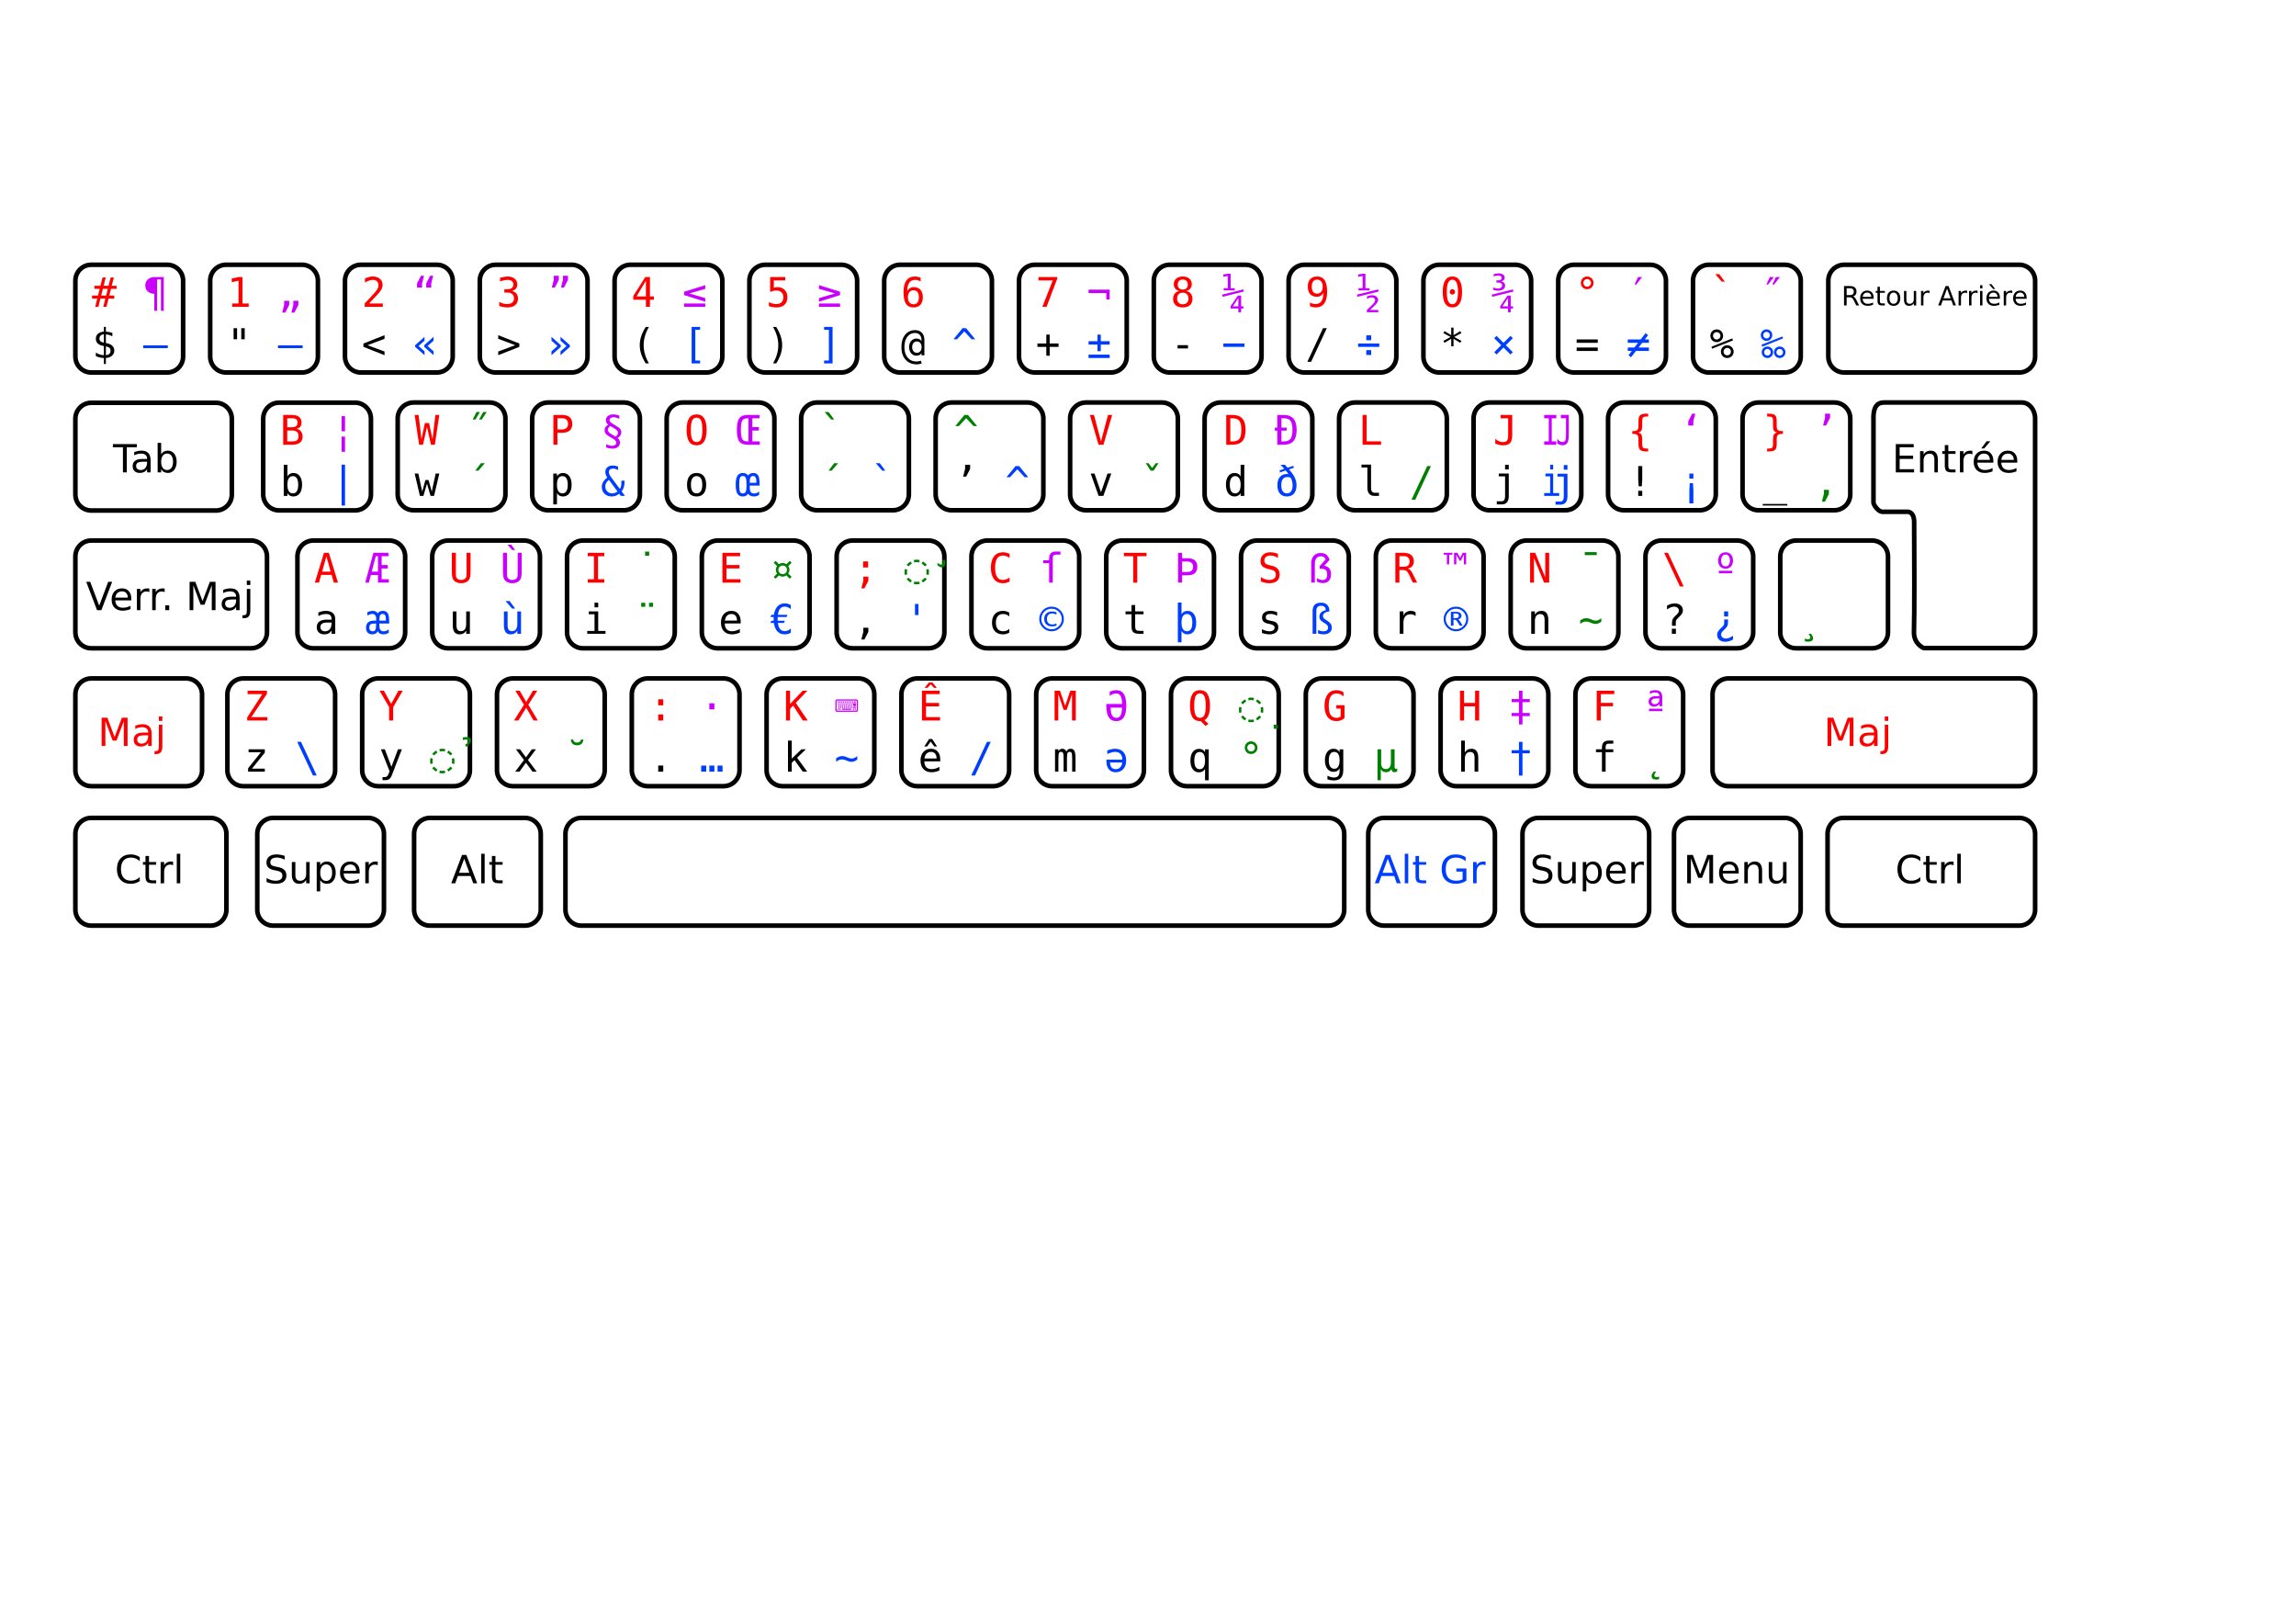
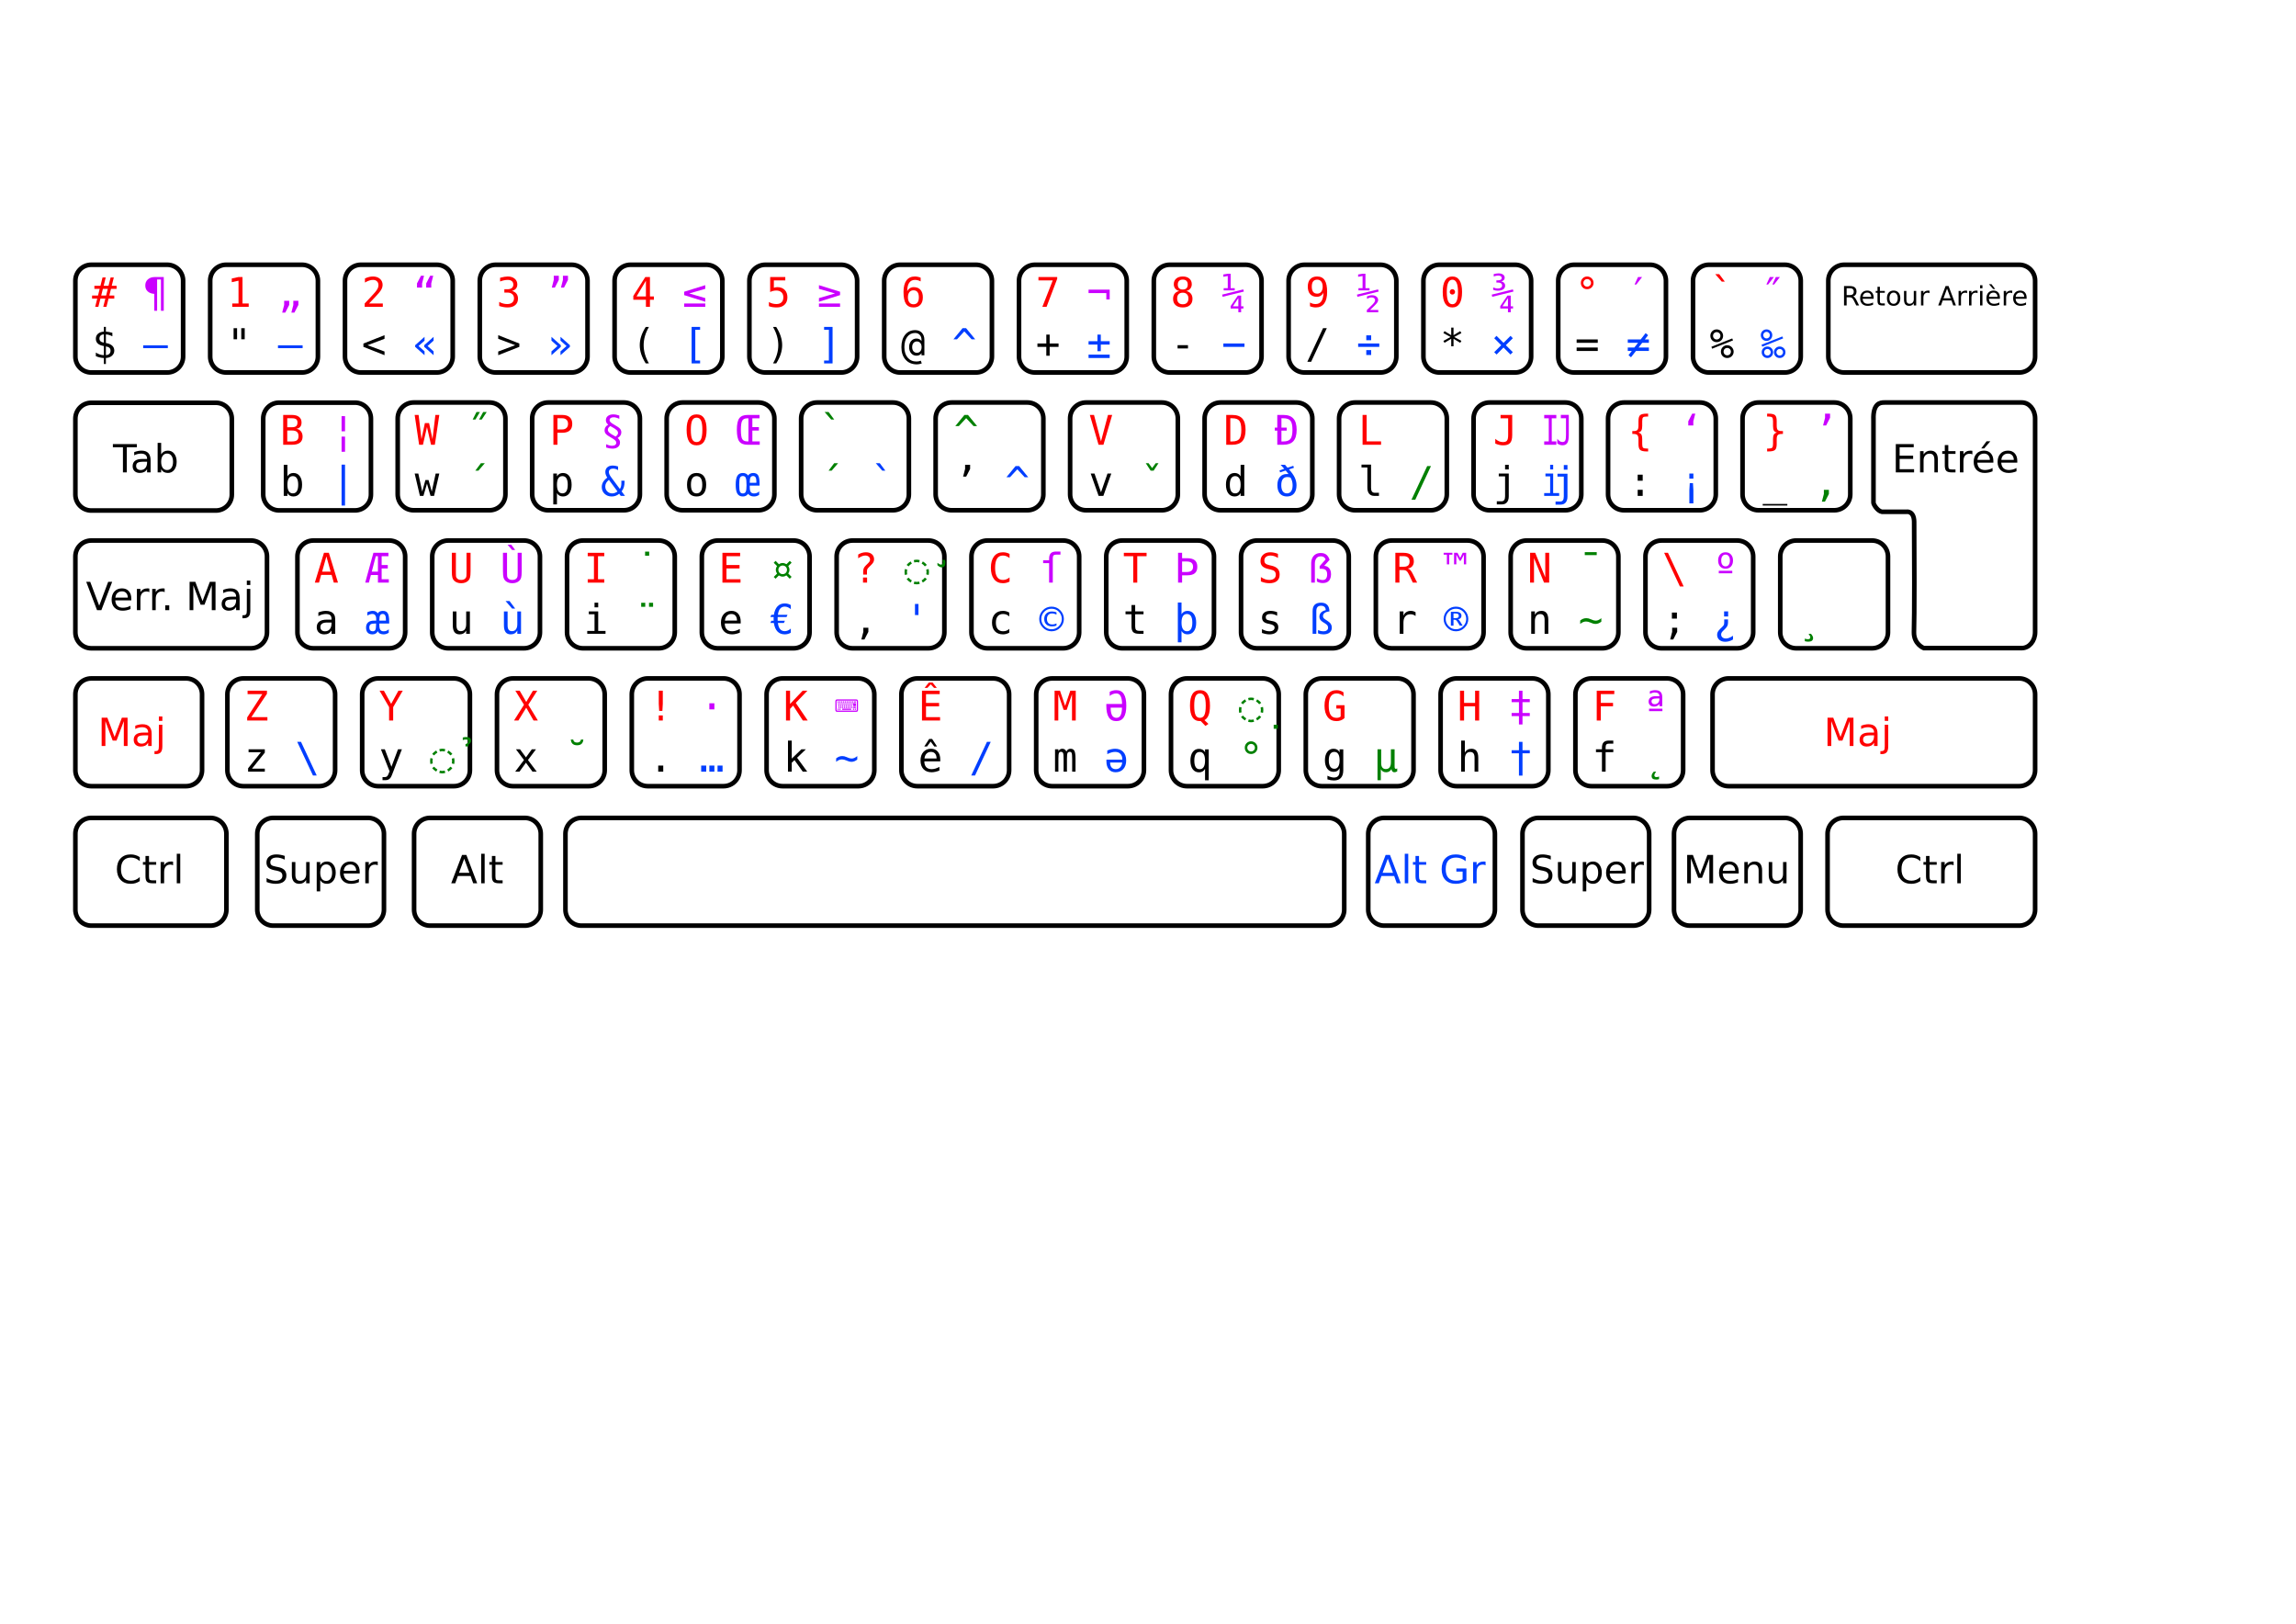
<svg xmlns="http://www.w3.org/2000/svg" width="297mm" height="210mm" id="svg3276">
  <defs id="defs3278" />
  <g id="layer1">
    <rect width="52.671" height="52.671" rx="7.785" x="36.853" y="129.416" style="opacity:1;fill:none;fill-opacity:1;stroke:#000000;stroke-width:2.25;stroke-linecap:square;stroke-linejoin:miter;stroke-miterlimit:4;stroke-dasharray:none;stroke-dashoffset:0;stroke-opacity:1" id="rect3285" />
    <rect width="52.671" height="52.671" rx="7.785" ry="7.785" x="102.758" y="129.416" style="fill:none;fill-opacity:1;stroke:#000000;stroke-width:2.25;stroke-linecap:square;stroke-linejoin:miter;stroke-miterlimit:4;stroke-dasharray:none;stroke-dashoffset:0;stroke-opacity:1" id="use3769" />
    <rect width="52.671" height="52.671" rx="7.785" ry="7.785" x="168.664" y="129.416" style="fill:none;fill-opacity:1;stroke:#000000;stroke-width:2.25;stroke-linecap:square;stroke-linejoin:miter;stroke-miterlimit:4;stroke-dasharray:none;stroke-dashoffset:0;stroke-opacity:1" id="use3771" />
    <rect width="52.671" height="52.671" rx="7.785" ry="7.785" x="234.569" y="129.416" style="fill:none;fill-opacity:1;stroke:#000000;stroke-width:2.25;stroke-linecap:square;stroke-linejoin:miter;stroke-miterlimit:4;stroke-dasharray:none;stroke-dashoffset:0;stroke-opacity:1" id="use3773" />
    <rect width="52.671" height="52.671" rx="7.785" ry="7.785" x="300.475" y="129.416" style="fill:none;fill-opacity:1;stroke:#000000;stroke-width:2.25;stroke-linecap:square;stroke-linejoin:miter;stroke-miterlimit:4;stroke-dasharray:none;stroke-dashoffset:0;stroke-opacity:1" id="use3775" />
    <rect width="52.671" height="52.671" rx="7.785" ry="7.785" x="366.38" y="129.416" style="fill:none;fill-opacity:1;stroke:#000000;stroke-width:2.25;stroke-linecap:square;stroke-linejoin:miter;stroke-miterlimit:4;stroke-dasharray:none;stroke-dashoffset:0;stroke-opacity:1" id="use3777" />
    <rect width="52.671" height="52.671" rx="7.785" ry="7.785" x="432.286" y="129.416" style="fill:none;fill-opacity:1;stroke:#000000;stroke-width:2.25;stroke-linecap:square;stroke-linejoin:miter;stroke-miterlimit:4;stroke-dasharray:none;stroke-dashoffset:0;stroke-opacity:1" id="use3779" />
    <rect width="52.671" height="52.671" rx="7.785" ry="7.785" x="498.192" y="129.416" style="fill:none;fill-opacity:1;stroke:#000000;stroke-width:2.25;stroke-linecap:square;stroke-linejoin:miter;stroke-miterlimit:4;stroke-dasharray:none;stroke-dashoffset:0;stroke-opacity:1" id="use3781" />
    <rect width="52.671" height="52.671" rx="7.785" ry="7.785" x="564.097" y="129.416" style="fill:none;fill-opacity:1;stroke:#000000;stroke-width:2.25;stroke-linecap:square;stroke-linejoin:miter;stroke-miterlimit:4;stroke-dasharray:none;stroke-dashoffset:0;stroke-opacity:1" id="use3783" />
    <rect width="52.671" height="52.671" rx="7.785" ry="7.785" x="630.003" y="129.416" style="fill:none;fill-opacity:1;stroke:#000000;stroke-width:2.25;stroke-linecap:square;stroke-linejoin:miter;stroke-miterlimit:4;stroke-dasharray:none;stroke-dashoffset:0;stroke-opacity:1" id="use3785" />
    <rect width="52.671" height="52.671" rx="7.785" ry="7.785" x="695.908" y="129.416" style="fill:none;fill-opacity:1;stroke:#000000;stroke-width:2.25;stroke-linecap:square;stroke-linejoin:miter;stroke-miterlimit:4;stroke-dasharray:none;stroke-dashoffset:0;stroke-opacity:1" id="use3787" />
    <rect width="52.671" height="52.671" rx="7.785" ry="7.785" x="761.814" y="129.416" style="fill:none;fill-opacity:1;stroke:#000000;stroke-width:2.25;stroke-linecap:square;stroke-linejoin:miter;stroke-miterlimit:4;stroke-dasharray:none;stroke-dashoffset:0;stroke-opacity:1" id="use3789" />
    <rect width="52.671" height="52.671" rx="7.785" ry="7.785" x="827.719" y="129.416" style="fill:none;fill-opacity:1;stroke:#000000;stroke-width:2.25;stroke-linecap:square;stroke-linejoin:miter;stroke-miterlimit:4;stroke-dasharray:none;stroke-dashoffset:0;stroke-opacity:1" id="use3791" />
    <rect width="52.671" height="52.671" rx="7.785" ry="7.785" x="128.682" y="196.819" style="fill:none;fill-opacity:1;stroke:#000000;stroke-width:2.25;stroke-linecap:square;stroke-linejoin:miter;stroke-miterlimit:4;stroke-dasharray:none;stroke-dashoffset:0;stroke-opacity:1" id="use3797" />
    <rect width="52.671" height="52.671" rx="7.785" ry="7.785" x="145.412" y="264.221" style="fill:none;fill-opacity:1;stroke:#000000;stroke-width:2.25;stroke-linecap:square;stroke-linejoin:miter;stroke-miterlimit:4;stroke-dasharray:none;stroke-dashoffset:0;stroke-opacity:1" id="use3799" />
    <rect width="52.671" height="52.671" rx="7.785" ry="7.785" x="194.432" y="196.754" style="fill:none;fill-opacity:1;stroke:#000000;stroke-width:2.25;stroke-linecap:square;stroke-linejoin:miter;stroke-miterlimit:4;stroke-dasharray:none;stroke-dashoffset:0;stroke-opacity:1" id="use3801" />
    <rect width="52.671" height="52.671" rx="7.785" ry="7.785" x="260.182" y="196.754" style="fill:none;fill-opacity:1;stroke:#000000;stroke-width:2.25;stroke-linecap:square;stroke-linejoin:miter;stroke-miterlimit:4;stroke-dasharray:none;stroke-dashoffset:0;stroke-opacity:1" id="use3803" />
    <rect width="52.671" height="52.671" rx="7.785" ry="7.785" x="325.932" y="196.754" style="fill:none;fill-opacity:1;stroke:#000000;stroke-width:2.25;stroke-linecap:square;stroke-linejoin:miter;stroke-miterlimit:4;stroke-dasharray:none;stroke-dashoffset:0;stroke-opacity:1" id="use3805" />
    <rect width="52.671" height="52.671" rx="7.785" ry="7.785" x="391.683" y="196.754" style="fill:none;fill-opacity:1;stroke:#000000;stroke-width:2.25;stroke-linecap:square;stroke-linejoin:miter;stroke-miterlimit:4;stroke-dasharray:none;stroke-dashoffset:0;stroke-opacity:1" id="use3807" />
    <rect width="52.671" height="52.671" rx="7.785" ry="7.785" x="457.433" y="196.754" style="fill:none;fill-opacity:1;stroke:#000000;stroke-width:2.25;stroke-linecap:square;stroke-linejoin:miter;stroke-miterlimit:4;stroke-dasharray:none;stroke-dashoffset:0;stroke-opacity:1" id="use3809" />
    <rect width="52.671" height="52.671" rx="7.785" ry="7.785" x="523.183" y="196.754" style="fill:none;fill-opacity:1;stroke:#000000;stroke-width:2.25;stroke-linecap:square;stroke-linejoin:miter;stroke-miterlimit:4;stroke-dasharray:none;stroke-dashoffset:0;stroke-opacity:1" id="use3811" />
    <rect width="52.671" height="52.671" rx="7.785" ry="7.785" x="588.933" y="196.754" style="fill:none;fill-opacity:1;stroke:#000000;stroke-width:2.25;stroke-linecap:square;stroke-linejoin:miter;stroke-miterlimit:4;stroke-dasharray:none;stroke-dashoffset:0;stroke-opacity:1" id="use3813" />
    <rect width="52.671" height="52.671" rx="7.785" ry="7.785" x="654.683" y="196.754" style="fill:none;fill-opacity:1;stroke:#000000;stroke-width:2.25;stroke-linecap:square;stroke-linejoin:miter;stroke-miterlimit:4;stroke-dasharray:none;stroke-dashoffset:0;stroke-opacity:1" id="use3815" />
    <rect width="52.671" height="52.671" rx="7.785" ry="7.785" x="720.433" y="196.754" style="fill:none;fill-opacity:1;stroke:#000000;stroke-width:2.25;stroke-linecap:square;stroke-linejoin:miter;stroke-miterlimit:4;stroke-dasharray:none;stroke-dashoffset:0;stroke-opacity:1" id="use3817" />
    <rect width="52.671" height="52.671" rx="7.785" ry="7.785" x="786.184" y="196.754" style="fill:none;fill-opacity:1;stroke:#000000;stroke-width:2.25;stroke-linecap:square;stroke-linejoin:miter;stroke-miterlimit:4;stroke-dasharray:none;stroke-dashoffset:0;stroke-opacity:1" id="use3819" />
    <rect width="52.671" height="52.671" rx="7.785" ry="7.785" x="851.934" y="196.754" style="fill:none;fill-opacity:1;stroke:#000000;stroke-width:2.25;stroke-linecap:square;stroke-linejoin:miter;stroke-miterlimit:4;stroke-dasharray:none;stroke-dashoffset:0;stroke-opacity:1" id="use3821" />
    <rect width="52.671" height="52.671" rx="7.785" ry="7.785" x="111.165" y="331.624" style="fill:none;fill-opacity:1;stroke:#000000;stroke-width:2.25;stroke-linecap:square;stroke-linejoin:miter;stroke-miterlimit:4;stroke-dasharray:none;stroke-dashoffset:0;stroke-opacity:1" id="use3847" />
    <rect width="52.671" height="52.671" rx="7.785" ry="7.785" x="211.317" y="264.221" style="fill:none;fill-opacity:1;stroke:#000000;stroke-width:2.25;stroke-linecap:square;stroke-linejoin:miter;stroke-miterlimit:4;stroke-dasharray:none;stroke-dashoffset:0;stroke-opacity:1" id="use3849" />
    <rect width="52.671" height="52.671" rx="7.785" ry="7.785" x="277.223" y="264.221" style="fill:none;fill-opacity:1;stroke:#000000;stroke-width:2.25;stroke-linecap:square;stroke-linejoin:miter;stroke-miterlimit:4;stroke-dasharray:none;stroke-dashoffset:0;stroke-opacity:1" id="use3851" />
    <rect width="52.671" height="52.671" rx="7.785" ry="7.785" x="343.128" y="264.221" style="fill:none;fill-opacity:1;stroke:#000000;stroke-width:2.25;stroke-linecap:square;stroke-linejoin:miter;stroke-miterlimit:4;stroke-dasharray:none;stroke-dashoffset:0;stroke-opacity:1" id="use3853" />
    <rect width="52.671" height="52.671" rx="7.785" ry="7.785" x="409.034" y="264.221" style="fill:none;fill-opacity:1;stroke:#000000;stroke-width:2.25;stroke-linecap:square;stroke-linejoin:miter;stroke-miterlimit:4;stroke-dasharray:none;stroke-dashoffset:0;stroke-opacity:1" id="use3855" />
    <rect width="52.671" height="52.671" rx="7.785" ry="7.785" x="474.939" y="264.221" style="fill:none;fill-opacity:1;stroke:#000000;stroke-width:2.25;stroke-linecap:square;stroke-linejoin:miter;stroke-miterlimit:4;stroke-dasharray:none;stroke-dashoffset:0;stroke-opacity:1" id="use3857" />
    <rect width="52.671" height="52.671" rx="7.785" ry="7.785" x="540.845" y="264.221" style="fill:none;fill-opacity:1;stroke:#000000;stroke-width:2.25;stroke-linecap:square;stroke-linejoin:miter;stroke-miterlimit:4;stroke-dasharray:none;stroke-dashoffset:0;stroke-opacity:1" id="use3859" />
    <rect width="52.671" height="52.671" rx="7.785" ry="7.785" x="606.75" y="264.221" style="fill:none;fill-opacity:1;stroke:#000000;stroke-width:2.25;stroke-linecap:square;stroke-linejoin:miter;stroke-miterlimit:4;stroke-dasharray:none;stroke-dashoffset:0;stroke-opacity:1" id="use3861" />
    <rect width="52.671" height="52.671" rx="7.785" ry="7.785" x="672.656" y="264.221" style="fill:none;fill-opacity:1;stroke:#000000;stroke-width:2.25;stroke-linecap:square;stroke-linejoin:miter;stroke-miterlimit:4;stroke-dasharray:none;stroke-dashoffset:0;stroke-opacity:1" id="use3863" />
    <rect width="52.671" height="52.671" rx="7.785" ry="7.785" x="738.561" y="264.221" style="fill:none;fill-opacity:1;stroke:#000000;stroke-width:2.25;stroke-linecap:square;stroke-linejoin:miter;stroke-miterlimit:4;stroke-dasharray:none;stroke-dashoffset:0;stroke-opacity:1" id="use3865" />
    <rect width="52.671" height="52.671" rx="7.785" ry="7.785" x="804.467" y="264.221" style="fill:none;fill-opacity:1;stroke:#000000;stroke-width:2.25;stroke-linecap:square;stroke-linejoin:miter;stroke-miterlimit:4;stroke-dasharray:none;stroke-dashoffset:0;stroke-opacity:1" id="use3867" />
    <rect width="52.671" height="52.671" rx="7.785" ry="7.785" x="870.372" y="264.221" style="fill:none;fill-opacity:1;stroke:#000000;stroke-width:2.25;stroke-linecap:square;stroke-linejoin:miter;stroke-miterlimit:4;stroke-dasharray:none;stroke-dashoffset:0;stroke-opacity:1" id="use3869" />
    <rect width="52.671" height="52.671" rx="7.785" ry="7.785" x="177.071" y="331.624" style="fill:none;fill-opacity:1;stroke:#000000;stroke-width:2.25;stroke-linecap:square;stroke-linejoin:miter;stroke-miterlimit:4;stroke-dasharray:none;stroke-dashoffset:0;stroke-opacity:1" id="use3899" />
    <rect width="52.671" height="52.671" rx="7.785" ry="7.785" x="242.976" y="331.624" style="fill:none;fill-opacity:1;stroke:#000000;stroke-width:2.25;stroke-linecap:square;stroke-linejoin:miter;stroke-miterlimit:4;stroke-dasharray:none;stroke-dashoffset:0;stroke-opacity:1" id="use3901" />
    <rect width="52.671" height="52.671" rx="7.785" ry="7.785" x="308.882" y="331.624" style="fill:none;fill-opacity:1;stroke:#000000;stroke-width:2.25;stroke-linecap:square;stroke-linejoin:miter;stroke-miterlimit:4;stroke-dasharray:none;stroke-dashoffset:0;stroke-opacity:1" id="use3903" />
    <rect width="52.671" height="52.671" rx="7.785" ry="7.785" x="374.787" y="331.624" style="fill:none;fill-opacity:1;stroke:#000000;stroke-width:2.25;stroke-linecap:square;stroke-linejoin:miter;stroke-miterlimit:4;stroke-dasharray:none;stroke-dashoffset:0;stroke-opacity:1" id="use3905" />
    <rect width="52.671" height="52.671" rx="7.785" ry="7.785" x="440.693" y="331.624" style="fill:none;fill-opacity:1;stroke:#000000;stroke-width:2.25;stroke-linecap:square;stroke-linejoin:miter;stroke-miterlimit:4;stroke-dasharray:none;stroke-dashoffset:0;stroke-opacity:1" id="use3907" />
    <rect width="52.671" height="52.671" rx="7.785" ry="7.785" x="506.598" y="331.624" style="fill:none;fill-opacity:1;stroke:#000000;stroke-width:2.25;stroke-linecap:square;stroke-linejoin:miter;stroke-miterlimit:4;stroke-dasharray:none;stroke-dashoffset:0;stroke-opacity:1" id="use3909" />
    <rect width="52.671" height="52.671" rx="7.785" ry="7.785" x="572.504" y="331.624" style="fill:none;fill-opacity:1;stroke:#000000;stroke-width:2.25;stroke-linecap:square;stroke-linejoin:miter;stroke-miterlimit:4;stroke-dasharray:none;stroke-dashoffset:0;stroke-opacity:1" id="use3911" />
    <rect width="52.671" height="52.671" rx="7.785" ry="7.785" x="638.409" y="331.624" style="fill:none;fill-opacity:1;stroke:#000000;stroke-width:2.25;stroke-linecap:square;stroke-linejoin:miter;stroke-miterlimit:4;stroke-dasharray:none;stroke-dashoffset:0;stroke-opacity:1" id="use3913" />
    <rect width="52.671" height="52.671" rx="7.785" ry="7.785" x="704.315" y="331.624" style="fill:none;fill-opacity:1;stroke:#000000;stroke-width:2.25;stroke-linecap:square;stroke-linejoin:miter;stroke-miterlimit:4;stroke-dasharray:none;stroke-dashoffset:0;stroke-opacity:1" id="use3915" />
    <rect width="52.671" height="52.671" rx="7.785" ry="7.785" x="770.22" y="331.624" style="fill:none;fill-opacity:1;stroke:#000000;stroke-width:2.25;stroke-linecap:square;stroke-linejoin:miter;stroke-miterlimit:4;stroke-dasharray:none;stroke-dashoffset:0;stroke-opacity:1" id="use3917" />
    <rect width="76.484" height="52.671" rx="7.785" ry="7.785" x="36.853" y="196.884" style="opacity:1;fill:none;fill-opacity:1;stroke:#000000;stroke-width:2.25;stroke-linecap:square;stroke-linejoin:miter;stroke-miterlimit:4;stroke-dasharray:none;stroke-dashoffset:0;stroke-opacity:1" id="rect3921" />
    <rect width="93.681" height="52.671" rx="7.785" ry="7.785" x="36.853" y="264.221" style="opacity:1;fill:none;fill-opacity:1;stroke:#000000;stroke-width:2.25;stroke-linecap:square;stroke-linejoin:miter;stroke-miterlimit:4;stroke-dasharray:none;stroke-dashoffset:0;stroke-opacity:1" id="rect3923" />
    <rect width="61.932" height="52.671" rx="7.785" ry="7.785" x="36.853" y="331.624" style="opacity:1;fill:none;fill-opacity:1;stroke:#000000;stroke-width:2.25;stroke-linecap:square;stroke-linejoin:miter;stroke-miterlimit:4;stroke-dasharray:none;stroke-dashoffset:0;stroke-opacity:1" id="rect3925" />
    <rect width="73.838" height="52.671" rx="7.785" ry="7.785" x="36.853" y="399.804" style="opacity:1;fill:none;fill-opacity:1;stroke:#000000;stroke-width:2.25;stroke-linecap:square;stroke-linejoin:miter;stroke-miterlimit:4;stroke-dasharray:none;stroke-dashoffset:0;stroke-opacity:1" id="rect4021" />
    <rect width="61.932" height="52.671" rx="7.785" ry="7.785" x="125.783" y="399.804" style="opacity:1;fill:none;fill-opacity:1;stroke:#000000;stroke-width:2.25;stroke-linecap:square;stroke-linejoin:miter;stroke-miterlimit:4;stroke-dasharray:none;stroke-dashoffset:0;stroke-opacity:1" id="rect4023" />
    <rect width="61.932" height="52.671" rx="7.785" ry="7.785" x="202.448" y="399.804" style="opacity:1;fill:none;fill-opacity:1;stroke:#000000;stroke-width:2.25;stroke-linecap:square;stroke-linejoin:miter;stroke-miterlimit:4;stroke-dasharray:none;stroke-dashoffset:0;stroke-opacity:1" id="rect4025" />
    <rect width="380.751" height="52.671" rx="7.785" ry="7.785" x="276.448" y="399.804" style="opacity:1;fill:none;fill-opacity:1;stroke:#000000;stroke-width:2.25;stroke-linecap:square;stroke-linejoin:miter;stroke-miterlimit:4;stroke-dasharray:none;stroke-dashoffset:0;stroke-opacity:1" id="rect4027" />
    <rect width="61.932" height="52.671" rx="7.785" ry="7.785" x="668.935" y="399.804" style="opacity:1;fill:none;fill-opacity:1;stroke:#000000;stroke-width:2.25;stroke-linecap:square;stroke-linejoin:miter;stroke-miterlimit:4;stroke-dasharray:none;stroke-dashoffset:0;stroke-opacity:1" id="rect4029" />
    <rect width="61.932" height="52.671" rx="7.785" ry="7.785" x="744.34" y="399.804" style="opacity:1;fill:none;fill-opacity:1;stroke:#000000;stroke-width:2.25;stroke-linecap:square;stroke-linejoin:miter;stroke-miterlimit:4;stroke-dasharray:none;stroke-dashoffset:0;stroke-opacity:1" id="rect4031" />
    <rect width="61.932" height="52.671" rx="7.785" ry="7.785" x="818.423" y="399.804" style="opacity:1;fill:none;fill-opacity:1;stroke:#000000;stroke-width:2.25;stroke-linecap:square;stroke-linejoin:miter;stroke-miterlimit:4;stroke-dasharray:none;stroke-dashoffset:0;stroke-opacity:1" id="rect4033" />
    <rect width="101.476" height="52.671" rx="7.785" ry="7.785" x="893.495" y="399.804" style="opacity:1;fill:none;fill-opacity:1;stroke:#000000;stroke-width:2.25;stroke-linecap:square;stroke-linejoin:miter;stroke-miterlimit:4;stroke-dasharray:none;stroke-dashoffset:0;stroke-opacity:1" id="rect4035" />
    <rect width="101.107" height="52.671" rx="7.785" ry="7.785" x="893.864" y="129.416" style="fill:none;fill-opacity:1;stroke:#000000;stroke-width:2.25;stroke-linecap:square;stroke-linejoin:miter;stroke-miterlimit:4;stroke-dasharray:none;stroke-dashoffset:0;stroke-opacity:1" id="rect4037" />
    <path d="M 988.477,196.754 C 992.074,196.754 994.971,200.226 994.971,204.539 L 994.971,309.012 C 994.971,313.325 992.074,316.797 988.477,316.797 L 940.54,316.797 C 940.54,316.797 935.63,314.892 935.738,309.012 C 936.002,302.563 935.951,268.096 935.835,254.997 C 935.719,249.495 932.051,250.165 932.051,250.165 L 920.062,250.165 C 917.844,249.785 915.942,246.485 915.942,245.741 C 915.942,235.499 915.942,195.894 915.942,205.366 C 915.618,197.026 919.266,196.754 921.336,196.754 C 938.042,196.754 988.477,196.754 988.477,196.754 z " style="fill:none;fill-opacity:1;stroke:#000000;stroke-width:2.25;stroke-linecap:square;stroke-linejoin:miter;stroke-miterlimit:4;stroke-dashoffset:0;stroke-opacity:1" id="rect4039" />
    <rect width="157.702" height="52.671" rx="7.785" ry="7.785" x="837.269" y="331.624" style="opacity:1;fill:none;fill-opacity:1;stroke:#000000;stroke-width:2.25;stroke-linecap:square;stroke-linejoin:miter;stroke-miterlimit:4;stroke-dasharray:none;stroke-dashoffset:0;stroke-opacity:1" id="rect4048" />
    <text x="55.246" y="230.919" style="font-size:19px;fill:#000000;font-family:DejaVu Sans" id="text69">Tab</text>
    <text x="42" y="298.25" style="font-size:19px;fill:#000000;font-family:DejaVu Sans" id="text71">Verr. Maj</text>
    <text x="47.834" y="364.663" style="font-size:19px;fill:#ff0000;font-family:DejaVu Sans" id="text73">Maj</text>
    <text x="56.096" y="431.763" style="font-size:19px;fill:#000000;font-family:DejaVu Sans" id="text75">Ctrl</text>
    <text x="129.021" y="431.763" style="font-size:19px;fill:#000000;font-family:DejaVu Sans" id="text77">Super</text>
    <text x="220.452" y="431.763" style="font-size:19px;fill:#000000;font-family:DejaVu Sans" id="text79">Alt</text>
    <text x="672" y="431.763" style="font-size:19px;fill:#003eff;font-family:DejaVu Sans" id="text81">Alt Gr</text>
    <text x="748" y="431.763" style="font-size:19px;fill:#000000;font-family:DejaVu Sans" id="text83">Super</text>
    <text x="823" y="431.763" style="font-size:19px;fill:#000000;font-family:DejaVu Sans" id="text85">Menu</text>
    <text x="926.602" y="431.763" style="font-size:19px;fill:#000000;font-family:DejaVu Sans" id="text87">Ctrl</text>
    <text x="891.625" y="364.663" style="font-size:19px;fill:#ff0000;font-family:DejaVu Sans" id="text89">Maj</text>
    <text x="925" y="230.919" style="font-size:19px;fill:#000000;font-family:DejaVu Sans" id="text91">Entrée</text>
    <text x="900.267" y="149.318" style="font-size:13px;fill:#000000;font-family:DejaVu Sans" id="text93">Retour Arrière</text>
    <text x="820.884" y="242.403" style="font-size:20px;fill:#003eff;font-family:DejaVu Sans Mono">¡</text>
    <text x="333.622" y="175.0" style="font-size:20px;fill:#003eff;font-family:DejaVu Sans Mono">[</text>
    <text x="514.746" y="352.208" style="font-size:20px;fill:#ff0000;font-family:DejaVu Sans Mono">M</text>
    <text x="448.84" y="352.208" style="font-size:20px;fill:#ff0000;font-family:DejaVu Sans Mono">Ê</text>
    <text x="342.029" y="352.208" style="font-size:20px;fill:#ca00ff;font-family:DejaVu Sans Mono">·</text>
    <text x="835.866" y="175.0" style="font-size:20px;fill:#000000;font-family:DejaVu Sans Mono">%</text>
    <text x="359.546" y="242.403" style="font-size:20px;fill:#003eff;font-family:DejaVu Sans Mono">œ</text>
    <text x="605.651" y="352.208" style="font-size:20px;fill:#008000;font-family:DejaVu Sans Mono">̣</text>
    <text x="45.0" y="175.0" style="font-size:20px;fill:#000000;font-family:DejaVu Sans Mono">$</text>
    <text x="440.433" y="150.0" style="font-size:20px;fill:#ff0000;font-family:DejaVu Sans Mono">6</text>
    <text x="664.073" y="242.403" style="font-size:20px;fill:#000000;font-family:DejaVu Sans Mono">l</text>
    <text x="598.168" y="242.403" style="font-size:20px;fill:#000000;font-family:DejaVu Sans Mono">d</text>
    <text x="268.64" y="242.403" style="font-size:20px;fill:#000000;font-family:DejaVu Sans Mono">p</text>
    <text x="202.734" y="242.403" style="font-size:20px;fill:#000000;font-family:DejaVu Sans Mono">w</text>
    <text x="136.829" y="242.403" style="font-size:20px;fill:#000000;font-family:DejaVu Sans Mono">b</text>
    <text x="532.262" y="242.403" style="font-size:20px;fill:#000000;font-family:DejaVu Sans Mono">v</text>
    <text x="466.357" y="242.403" style="font-size:20px;fill:#000000;font-family:DejaVu Sans Mono">’</text>
    <text x="400.451" y="242.403" style="font-size:20px;fill:#008000;font-family:DejaVu Sans Mono">´</text>
    <text x="334.546" y="242.403" style="font-size:20px;fill:#000000;font-family:DejaVu Sans Mono">o</text>
    <text x="374.528" y="150.0" style="font-size:20px;fill:#ff0000;font-family:DejaVu Sans Mono">5</text>
    <text x="178.559" y="284.805" style="font-size:20px;fill:#ca00ff;font-family:DejaVu Sans Mono">Æ</text>
    <text x="573.992" y="284.805" style="font-size:20px;fill:#ca00ff;font-family:DejaVu Sans Mono">Þ</text>
-     <text x="417.181" y="284.805" style="font-size:20px;fill:#ff0000;font-family:DejaVu Sans Mono">;</text>
+     <text x="417.181" y="284.805" style="font-size:20px;fill:#ff0000;font-family:DejaVu Sans Mono">?</text>
    <text x="689.073" y="242.403" style="font-size:20px;fill:#008000;font-family:DejaVu Sans Mono">/</text>
    <text x="837.614" y="309.805" style="font-size:20px;fill:#003eff;font-family:DejaVu Sans Mono">¿</text>
    <text x="506.339" y="150.0" style="font-size:20px;fill:#ff0000;font-family:DejaVu Sans Mono">7</text>
    <text x="508.086" y="309.805" style="font-size:20px;fill:#003eff;font-family:DejaVu Sans Mono">©</text>
    <text x="267.717" y="175.0" style="font-size:20px;fill:#003eff;font-family:DejaVu Sans Mono">»</text>
    <text x="903.519" y="284.805" style="font-size:20px;fill:#ca00ff;font-family:DejaVu Sans Mono"> </text>
    <text x="729.979" y="217.403" style="font-size:20px;fill:#ff0000;font-family:DejaVu Sans Mono">J</text>
    <text x="754.979" y="217.403" style="font-size:20px;fill:#ca00ff;font-family:DejaVu Sans Mono">Ĳ</text>
    <text x="861.79" y="217.403" style="font-size:20px;fill:#ff0000;font-family:DejaVu Sans Mono">}</text>
    <text x="778.368" y="352.208" style="font-size:20px;fill:#ff0000;font-family:DejaVu Sans Mono">F</text>
    <text x="473.84" y="377.208" style="font-size:20px;fill:#003eff;font-family:DejaVu Sans Mono">/</text>
    <text x="442.181" y="284.805" style="font-size:20px;fill:#008000;font-family:DejaVu Sans Mono">̛</text>
    <text x="671.557" y="352.208" style="font-size:20px;fill:#ca00ff;font-family:DejaVu Sans Mono" />
    <text x="771.708" y="309.805" style="font-size:20px;fill:#008000;font-family:DejaVu Sans Mono">~</text>
    <text x="614.897" y="284.805" style="font-size:20px;fill:#ff0000;font-family:DejaVu Sans Mono">S</text>
    <text x="548.992" y="284.805" style="font-size:20px;fill:#ff0000;font-family:DejaVu Sans Mono">T</text>
    <text x="663.15" y="175.0" style="font-size:20px;fill:#003eff;font-family:DejaVu Sans Mono">÷</text>
    <text x="680.803" y="284.805" style="font-size:20px;fill:#ff0000;font-family:DejaVu Sans Mono">R</text>
    <text x="712.462" y="352.208" style="font-size:20px;fill:#ff0000;font-family:DejaVu Sans Mono">H</text>
    <text x="227.734" y="217.403" style="font-size:20px;fill:#008000;font-family:DejaVu Sans Mono">˝</text>
    <text x="557.262" y="242.403" style="font-size:20px;fill:#008000;font-family:DejaVu Sans Mono">ˇ</text>
    <text x="572.244" y="150.0" style="font-size:20px;fill:#ff0000;font-family:DejaVu Sans Mono">8</text>
    <text x="359.546" y="217.403" style="font-size:20px;fill:#ca00ff;font-family:DejaVu Sans Mono">Œ</text>
    <text x="860.866" y="175.0" style="font-size:20px;fill:#003eff;font-family:DejaVu Sans Mono">‰</text>
    <text x="639.897" y="309.805" style="font-size:20px;fill:#003eff;font-family:DejaVu Sans Mono">ß</text>
    <text x="400.451" y="217.403" style="font-size:20px;fill:#008000;font-family:DejaVu Sans Mono">`</text>
    <text x="351.275" y="309.805" style="font-size:20px;fill:#000000;font-family:DejaVu Sans Mono">e</text>
    <text x="417.181" y="309.805" style="font-size:20px;fill:#000000;font-family:DejaVu Sans Mono">,</text>
    <text x="483.086" y="309.805" style="font-size:20px;fill:#000000;font-family:DejaVu Sans Mono">c</text>
    <text x="548.992" y="309.805" style="font-size:20px;fill:#000000;font-family:DejaVu Sans Mono">t</text>
    <text x="671.557" y="377.208" style="font-size:20px;fill:#008000;font-family:DejaVu Sans Mono">µ</text>
    <text x="153.559" y="309.805" style="font-size:20px;fill:#000000;font-family:DejaVu Sans Mono">a</text>
    <text x="219.464" y="309.805" style="font-size:20px;fill:#000000;font-family:DejaVu Sans Mono">u</text>
    <text x="285.37" y="309.805" style="font-size:20px;fill:#000000;font-family:DejaVu Sans Mono">i</text>
    <text x="623.168" y="242.403" style="font-size:20px;fill:#003eff;font-family:DejaVu Sans Mono">ð</text>
    <text x="614.897" y="309.805" style="font-size:20px;fill:#000000;font-family:DejaVu Sans Mono">s</text>
    <text x="680.803" y="309.805" style="font-size:20px;fill:#000000;font-family:DejaVu Sans Mono">r</text>
    <text x="251.123" y="352.208" style="font-size:20px;fill:#ff0000;font-family:DejaVu Sans Mono">X</text>
    <text x="333.622" y="150.0" style="font-size:20px;fill:#ca00ff;font-family:DejaVu Sans Mono">≤</text>
    <text x="399.528" y="175.0" style="font-size:20px;fill:#003eff;font-family:DejaVu Sans Mono">]</text>
    <text x="161.829" y="242.403" style="font-size:20px;fill:#003eff;font-family:DejaVu Sans Mono">|</text>
    <text x="185.218" y="352.208" style="font-size:20px;fill:#ff0000;font-family:DejaVu Sans Mono">Y</text>
    <text x="491.357" y="217.403" style="font-size:20px;fill:#ca00ff;font-family:DejaVu Sans Mono" />
    <text x="407.934" y="377.208" style="font-size:20px;fill:#003eff;font-family:DejaVu Sans Mono">~</text>
    <text x="878.519" y="309.805" style="font-size:20px;fill:#008000;font-family:DejaVu Sans Mono">¸</text>
    <text x="483.086" y="284.805" style="font-size:20px;fill:#ff0000;font-family:DejaVu Sans Mono">C</text>
    <text x="176.811" y="150.0" style="font-size:20px;fill:#ff0000;font-family:DejaVu Sans Mono">2</text>
    <text x="837.614" y="284.805" style="font-size:20px;fill:#ca00ff;font-family:DejaVu Sans Mono">º</text>
    <text x="425.451" y="217.403" style="font-size:20px;fill:#ca00ff;font-family:DejaVu Sans Mono" />
    <text x="771.708" y="284.805" style="font-size:20px;fill:#008000;font-family:DejaVu Sans Mono">¯</text>
    <text x="242.717" y="150.0" style="font-size:20px;fill:#ff0000;font-family:DejaVu Sans Mono">3</text>
    <text x="176.811" y="175.0" style="font-size:20px;fill:#000000;font-family:DejaVu Sans Mono">&lt;</text>
    <text x="242.717" y="175.0" style="font-size:20px;fill:#000000;font-family:DejaVu Sans Mono">&gt;</text>
    <text x="110.906" y="175.0" style="font-size:20px;fill:#000000;font-family:DejaVu Sans Mono">"</text>
    <text x="440.433" y="175.0" style="font-size:20px;fill:#000000;font-family:DejaVu Sans Mono">@</text>
    <text x="506.339" y="175.0" style="font-size:20px;fill:#000000;font-family:DejaVu Sans Mono">+</text>
    <text x="308.622" y="175.0" style="font-size:20px;fill:#000000;font-family:DejaVu Sans Mono">(</text>
    <text x="374.528" y="175.0" style="font-size:20px;fill:#000000;font-family:DejaVu Sans Mono">)</text>
    <text x="308.622" y="150.0" style="font-size:20px;fill:#ff0000;font-family:DejaVu Sans Mono">4</text>
    <text x="572.244" y="175.0" style="font-size:20px;fill:#000000;font-family:DejaVu Sans Mono">-</text>
    <text x="638.15" y="175.0" style="font-size:20px;fill:#000000;font-family:DejaVu Sans Mono">/</text>
    <text x="201.811" y="175.0" style="font-size:20px;fill:#003eff;font-family:DejaVu Sans Mono">«</text>
    <text x="573.992" y="309.805" style="font-size:20px;fill:#003eff;font-family:DejaVu Sans Mono">þ</text>
    <text x="227.734" y="242.403" style="font-size:20px;fill:#008000;font-family:DejaVu Sans Mono">´</text>
    <text x="729.055" y="175.0" style="font-size:20px;fill:#003eff;font-family:DejaVu Sans Mono">×</text>
    <text x="268.64" y="217.403" style="font-size:20px;fill:#ff0000;font-family:DejaVu Sans Mono">P</text>
    <text x="334.546" y="217.403" style="font-size:20px;fill:#ff0000;font-family:DejaVu Sans Mono">O</text>
    <text x="136.829" y="217.403" style="font-size:20px;fill:#ff0000;font-family:DejaVu Sans Mono">B</text>
    <text x="878.519" y="284.805" style="font-size:20px;fill:#ff0000;font-family:DejaVu Sans Mono"> </text>
    <text x="399.528" y="150.0" style="font-size:20px;fill:#ca00ff;font-family:DejaVu Sans Mono">≥</text>
    <text x="803.368" y="352.208" style="font-size:20px;fill:#ca00ff;font-family:DejaVu Sans Mono">ª</text>
    <text x="285.37" y="284.805" style="font-size:20px;fill:#ff0000;font-family:DejaVu Sans Mono">I</text>
    <text x="705.803" y="284.805" style="font-size:20px;fill:#ca00ff;font-family:DejaVu Sans Mono">™</text>
    <text x="376.275" y="309.805" style="font-size:20px;fill:#003eff;font-family:DejaVu Sans Mono">€</text>
    <text x="794.961" y="175.0" style="font-size:20px;fill:#003eff;font-family:DejaVu Sans Mono">≠</text>
    <text x="244.464" y="284.805" style="font-size:20px;fill:#ca00ff;font-family:DejaVu Sans Mono">Ù</text>
    <text x="219.464" y="284.805" style="font-size:20px;fill:#ff0000;font-family:DejaVu Sans Mono">U</text>
    <text x="746.708" y="284.805" style="font-size:20px;fill:#ff0000;font-family:DejaVu Sans Mono">N</text>
    <text x="663.15" y="150.0" style="font-size:20px;fill:#ca00ff;font-family:DejaVu Sans Mono">½</text>
    <text x="442.181" y="309.805" style="font-size:20px;fill:#003eff;font-family:DejaVu Sans Mono">'</text>
    <text x="153.559" y="284.805" style="font-size:20px;fill:#ff0000;font-family:DejaVu Sans Mono">A</text>
-     <text x="317.029" y="352.208" style="font-size:20px;fill:#ff0000;font-family:DejaVu Sans Mono">:</text>
+     <text x="317.029" y="352.208" style="font-size:20px;fill:#ff0000;font-family:DejaVu Sans Mono">!</text>
    <text x="161.829" y="217.403" style="font-size:20px;fill:#ca00ff;font-family:DejaVu Sans Mono">¦</text>
    <text x="754.979" y="242.403" style="font-size:20px;fill:#003eff;font-family:DejaVu Sans Mono">ĳ</text>
    <text x="110.906" y="150.0" style="font-size:20px;fill:#ff0000;font-family:DejaVu Sans Mono">1</text>
    <text x="531.339" y="175.0" style="font-size:20px;fill:#003eff;font-family:DejaVu Sans Mono">±</text>
-     <text x="812.614" y="309.805" style="font-size:20px;fill:#000000;font-family:DejaVu Sans Mono">?</text>
+     <text x="812.614" y="309.805" style="font-size:20px;fill:#000000;font-family:DejaVu Sans Mono">;</text>
    <text x="746.708" y="309.805" style="font-size:20px;fill:#000000;font-family:DejaVu Sans Mono">n</text>
    <text x="491.357" y="242.403" style="font-size:20px;fill:#003eff;font-family:DejaVu Sans Mono">^</text>
    <text x="539.746" y="377.208" style="font-size:20px;fill:#003eff;font-family:DejaVu Sans Mono">ə</text>
    <text x="466.357" y="217.403" style="font-size:20px;fill:#008000;font-family:DejaVu Sans Mono">^</text>
    <text x="276.123" y="377.208" style="font-size:20px;fill:#008000;font-family:DejaVu Sans Mono">˘</text>
    <text x="135.906" y="150.0" style="font-size:20px;fill:#ca00ff;font-family:DejaVu Sans Mono">„</text>
    <text x="803.368" y="377.208" style="font-size:20px;fill:#008000;font-family:DejaVu Sans Mono">˛</text>
    <text x="45.0" y="150.0" style="font-size:20px;fill:#ff0000;font-family:DejaVu Sans Mono">#</text>
    <text x="705.803" y="309.805" style="font-size:20px;fill:#003eff;font-family:DejaVu Sans Mono">®</text>
    <text x="351.275" y="284.805" style="font-size:20px;fill:#ff0000;font-family:DejaVu Sans Mono">E</text>
    <text x="293.64" y="217.403" style="font-size:20px;fill:#ca00ff;font-family:DejaVu Sans Mono">§</text>
    <text x="478.147" y="420.388" style="font-size:20px;fill:#ca00ff;font-family:DejaVu Sans Mono" />
    <text x="201.811" y="150.0" style="font-size:20px;fill:#ca00ff;font-family:DejaVu Sans Mono">“</text>
    <text x="769.961" y="175.0" style="font-size:20px;fill:#000000;font-family:DejaVu Sans Mono">=</text>
    <text x="704.055" y="175.0" style="font-size:20px;fill:#000000;font-family:DejaVu Sans Mono">*</text>
    <text x="737.462" y="377.208" style="font-size:20px;fill:#003eff;font-family:DejaVu Sans Mono">†</text>
    <text x="276.123" y="352.208" style="font-size:20px;fill:#ca00ff;font-family:DejaVu Sans Mono" />
    <text x="820.884" y="217.403" style="font-size:20px;fill:#ca00ff;font-family:DejaVu Sans Mono">‘</text>
    <text x="704.055" y="150.0" style="font-size:20px;fill:#ff0000;font-family:DejaVu Sans Mono">0</text>
    <text x="646.557" y="352.208" style="font-size:20px;fill:#ff0000;font-family:DejaVu Sans Mono">G</text>
    <text x="903.519" y="309.805" style="font-size:20px;fill:#003eff;font-family:DejaVu Sans Mono"> </text>
    <text x="623.168" y="217.403" style="font-size:20px;fill:#ca00ff;font-family:DejaVu Sans Mono">Ð</text>
    <text x="778.368" y="377.208" style="font-size:20px;fill:#000000;font-family:DejaVu Sans Mono">f</text>
    <text x="860.866" y="150.0" style="font-size:20px;fill:#ca00ff;font-family:DejaVu Sans Mono">″</text>
    <text x="407.934" y="352.208" style="font-size:20px;fill:#ca00ff;font-family:DejaVu Sans Mono">⌨</text>
    <text x="605.651" y="377.208" style="font-size:20px;fill:#008000;font-family:DejaVu Sans Mono">°</text>
    <text x="580.651" y="352.208" style="font-size:20px;fill:#ff0000;font-family:DejaVu Sans Mono">Q</text>
    <text x="178.559" y="309.805" style="font-size:20px;fill:#003eff;font-family:DejaVu Sans Mono">æ</text>
    <text x="664.073" y="217.403" style="font-size:20px;fill:#ff0000;font-family:DejaVu Sans Mono">L</text>
    <text x="310.37" y="309.805" style="font-size:20px;fill:#008000;font-family:DejaVu Sans Mono">¨</text>
    <text x="135.906" y="175.0" style="font-size:20px;fill:#003eff;font-family:DejaVu Sans Mono">—</text>
    <text x="453.147" y="420.388" style="font-size:20px;fill:#ff0000;font-family:DejaVu Sans Mono"> </text>
    <text x="886.79" y="217.403" style="font-size:20px;fill:#ca00ff;font-family:DejaVu Sans Mono">’</text>
    <text x="425.451" y="242.403" style="font-size:20px;fill:#003eff;font-family:DejaVu Sans Mono">`</text>
    <text x="812.614" y="284.805" style="font-size:20px;fill:#ff0000;font-family:DejaVu Sans Mono">\</text>
    <text x="639.897" y="284.805" style="font-size:20px;fill:#ca00ff;font-family:DejaVu Sans Mono">ẞ</text>
    <text x="835.866" y="150.0" style="font-size:20px;fill:#ff0000;font-family:DejaVu Sans Mono">`</text>
    <text x="598.168" y="217.403" style="font-size:20px;fill:#ff0000;font-family:DejaVu Sans Mono">D</text>
    <text x="597.244" y="175.0" style="font-size:20px;fill:#003eff;font-family:DejaVu Sans Mono">−</text>
    <text x="119.312" y="377.208" style="font-size:20px;fill:#000000;font-family:DejaVu Sans Mono">z</text>
    <text x="769.961" y="150.0" style="font-size:20px;fill:#ff0000;font-family:DejaVu Sans Mono">°</text>
    <text x="202.734" y="217.403" style="font-size:20px;fill:#ff0000;font-family:DejaVu Sans Mono">W</text>
    <text x="729.979" y="242.403" style="font-size:20px;fill:#000000;font-family:DejaVu Sans Mono">j</text>
-     <text x="795.884" y="242.403" style="font-size:20px;fill:#000000;font-family:DejaVu Sans Mono">!</text>
+     <text x="795.884" y="242.403" style="font-size:20px;fill:#000000;font-family:DejaVu Sans Mono">:</text>
    <text x="861.79" y="242.403" style="font-size:20px;fill:#000000;font-family:DejaVu Sans Mono">_</text>
    <text x="886.79" y="242.403" style="font-size:20px;fill:#008000;font-family:DejaVu Sans Mono">,</text>
    <text x="144.312" y="377.208" style="font-size:20px;fill:#003eff;font-family:DejaVu Sans Mono">\</text>
    <text x="729.055" y="150.0" style="font-size:20px;fill:#ca00ff;font-family:DejaVu Sans Mono">¾</text>
    <text x="597.244" y="150.0" style="font-size:20px;fill:#ca00ff;font-family:DejaVu Sans Mono">¼</text>
    <text x="210.218" y="377.208" style="font-size:20px;fill:#008000;font-family:DejaVu Sans Mono">̉</text>
    <text x="689.073" y="217.403" style="font-size:20px;fill:#ca00ff;font-family:DejaVu Sans Mono" />
    <text x="144.312" y="352.208" style="font-size:20px;fill:#ca00ff;font-family:DejaVu Sans Mono" />
    <text x="638.15" y="150.0" style="font-size:20px;fill:#ff0000;font-family:DejaVu Sans Mono">9</text>
    <text x="794.961" y="150.0" style="font-size:20px;fill:#ca00ff;font-family:DejaVu Sans Mono">′</text>
    <text x="310.37" y="284.805" style="font-size:20px;fill:#008000;font-family:DejaVu Sans Mono">˙</text>
    <text x="70.0" y="150.0" style="font-size:20px;fill:#ca00ff;font-family:DejaVu Sans Mono">¶</text>
    <text x="465.433" y="175.0" style="font-size:20px;fill:#003eff;font-family:DejaVu Sans Mono">^</text>
    <text x="267.717" y="150.0" style="font-size:20px;fill:#ca00ff;font-family:DejaVu Sans Mono">”</text>
    <text x="453.147" y="445.388" style="font-size:20px;fill:#000000;font-family:DejaVu Sans Mono"> </text>
    <text x="557.262" y="217.403" style="font-size:20px;fill:#ca00ff;font-family:DejaVu Sans Mono" />
    <text x="382.934" y="352.208" style="font-size:20px;fill:#ff0000;font-family:DejaVu Sans Mono">K</text>
    <text x="795.884" y="217.403" style="font-size:20px;fill:#ff0000;font-family:DejaVu Sans Mono">{</text>
    <text x="342.029" y="377.208" style="font-size:20px;fill:#003eff;font-family:DejaVu Sans Mono">…</text>
    <text x="508.086" y="284.805" style="font-size:20px;fill:#ca00ff;font-family:DejaVu Sans Mono">ſ</text>
    <text x="210.218" y="352.208" style="font-size:20px;fill:#ca00ff;font-family:DejaVu Sans Mono" />
    <text x="465.433" y="150.0" style="font-size:20px;fill:#ca00ff;font-family:DejaVu Sans Mono" />
    <text x="539.746" y="352.208" style="font-size:20px;fill:#ca00ff;font-family:DejaVu Sans Mono">Ə</text>
    <text x="376.275" y="284.805" style="font-size:20px;fill:#008000;font-family:DejaVu Sans Mono">¤</text>
    <text x="532.262" y="217.403" style="font-size:20px;fill:#ff0000;font-family:DejaVu Sans Mono">V</text>
    <text x="70.0" y="175.0" style="font-size:20px;fill:#003eff;font-family:DejaVu Sans Mono">–</text>
    <text x="737.462" y="352.208" style="font-size:20px;fill:#ca00ff;font-family:DejaVu Sans Mono">‡</text>
    <text x="531.339" y="150.0" style="font-size:20px;fill:#ca00ff;font-family:DejaVu Sans Mono">¬</text>
    <text x="473.84" y="352.208" style="font-size:20px;fill:#ca00ff;font-family:DejaVu Sans Mono" />
    <text x="244.464" y="309.805" style="font-size:20px;fill:#003eff;font-family:DejaVu Sans Mono">ù</text>
    <text x="293.64" y="242.403" style="font-size:20px;fill:#003eff;font-family:DejaVu Sans Mono">&amp;</text>
    <text x="478.147" y="445.388" style="font-size:20px;fill:#003eff;font-family:DejaVu Sans Mono"> </text>
    <text x="712.462" y="377.208" style="font-size:20px;fill:#000000;font-family:DejaVu Sans Mono">h</text>
    <text x="646.557" y="377.208" style="font-size:20px;fill:#000000;font-family:DejaVu Sans Mono">g</text>
    <text x="448.84" y="377.208" style="font-size:20px;fill:#000000;font-family:DejaVu Sans Mono">ê</text>
    <text x="382.934" y="377.208" style="font-size:20px;fill:#000000;font-family:DejaVu Sans Mono">k</text>
    <text x="580.651" y="377.208" style="font-size:20px;fill:#000000;font-family:DejaVu Sans Mono">q</text>
    <text x="514.746" y="377.208" style="font-size:20px;fill:#000000;font-family:DejaVu Sans Mono">m</text>
    <text x="185.218" y="377.208" style="font-size:20px;fill:#000000;font-family:DejaVu Sans Mono">y</text>
    <text x="317.029" y="377.208" style="font-size:20px;fill:#000000;font-family:DejaVu Sans Mono">.</text>
    <text x="251.123" y="377.208" style="font-size:20px;fill:#000000;font-family:DejaVu Sans Mono">x</text>
    <text x="119.312" y="352.208" style="font-size:20px;fill:#ff0000;font-family:DejaVu Sans Mono">Z</text>
  </g>
</svg>
